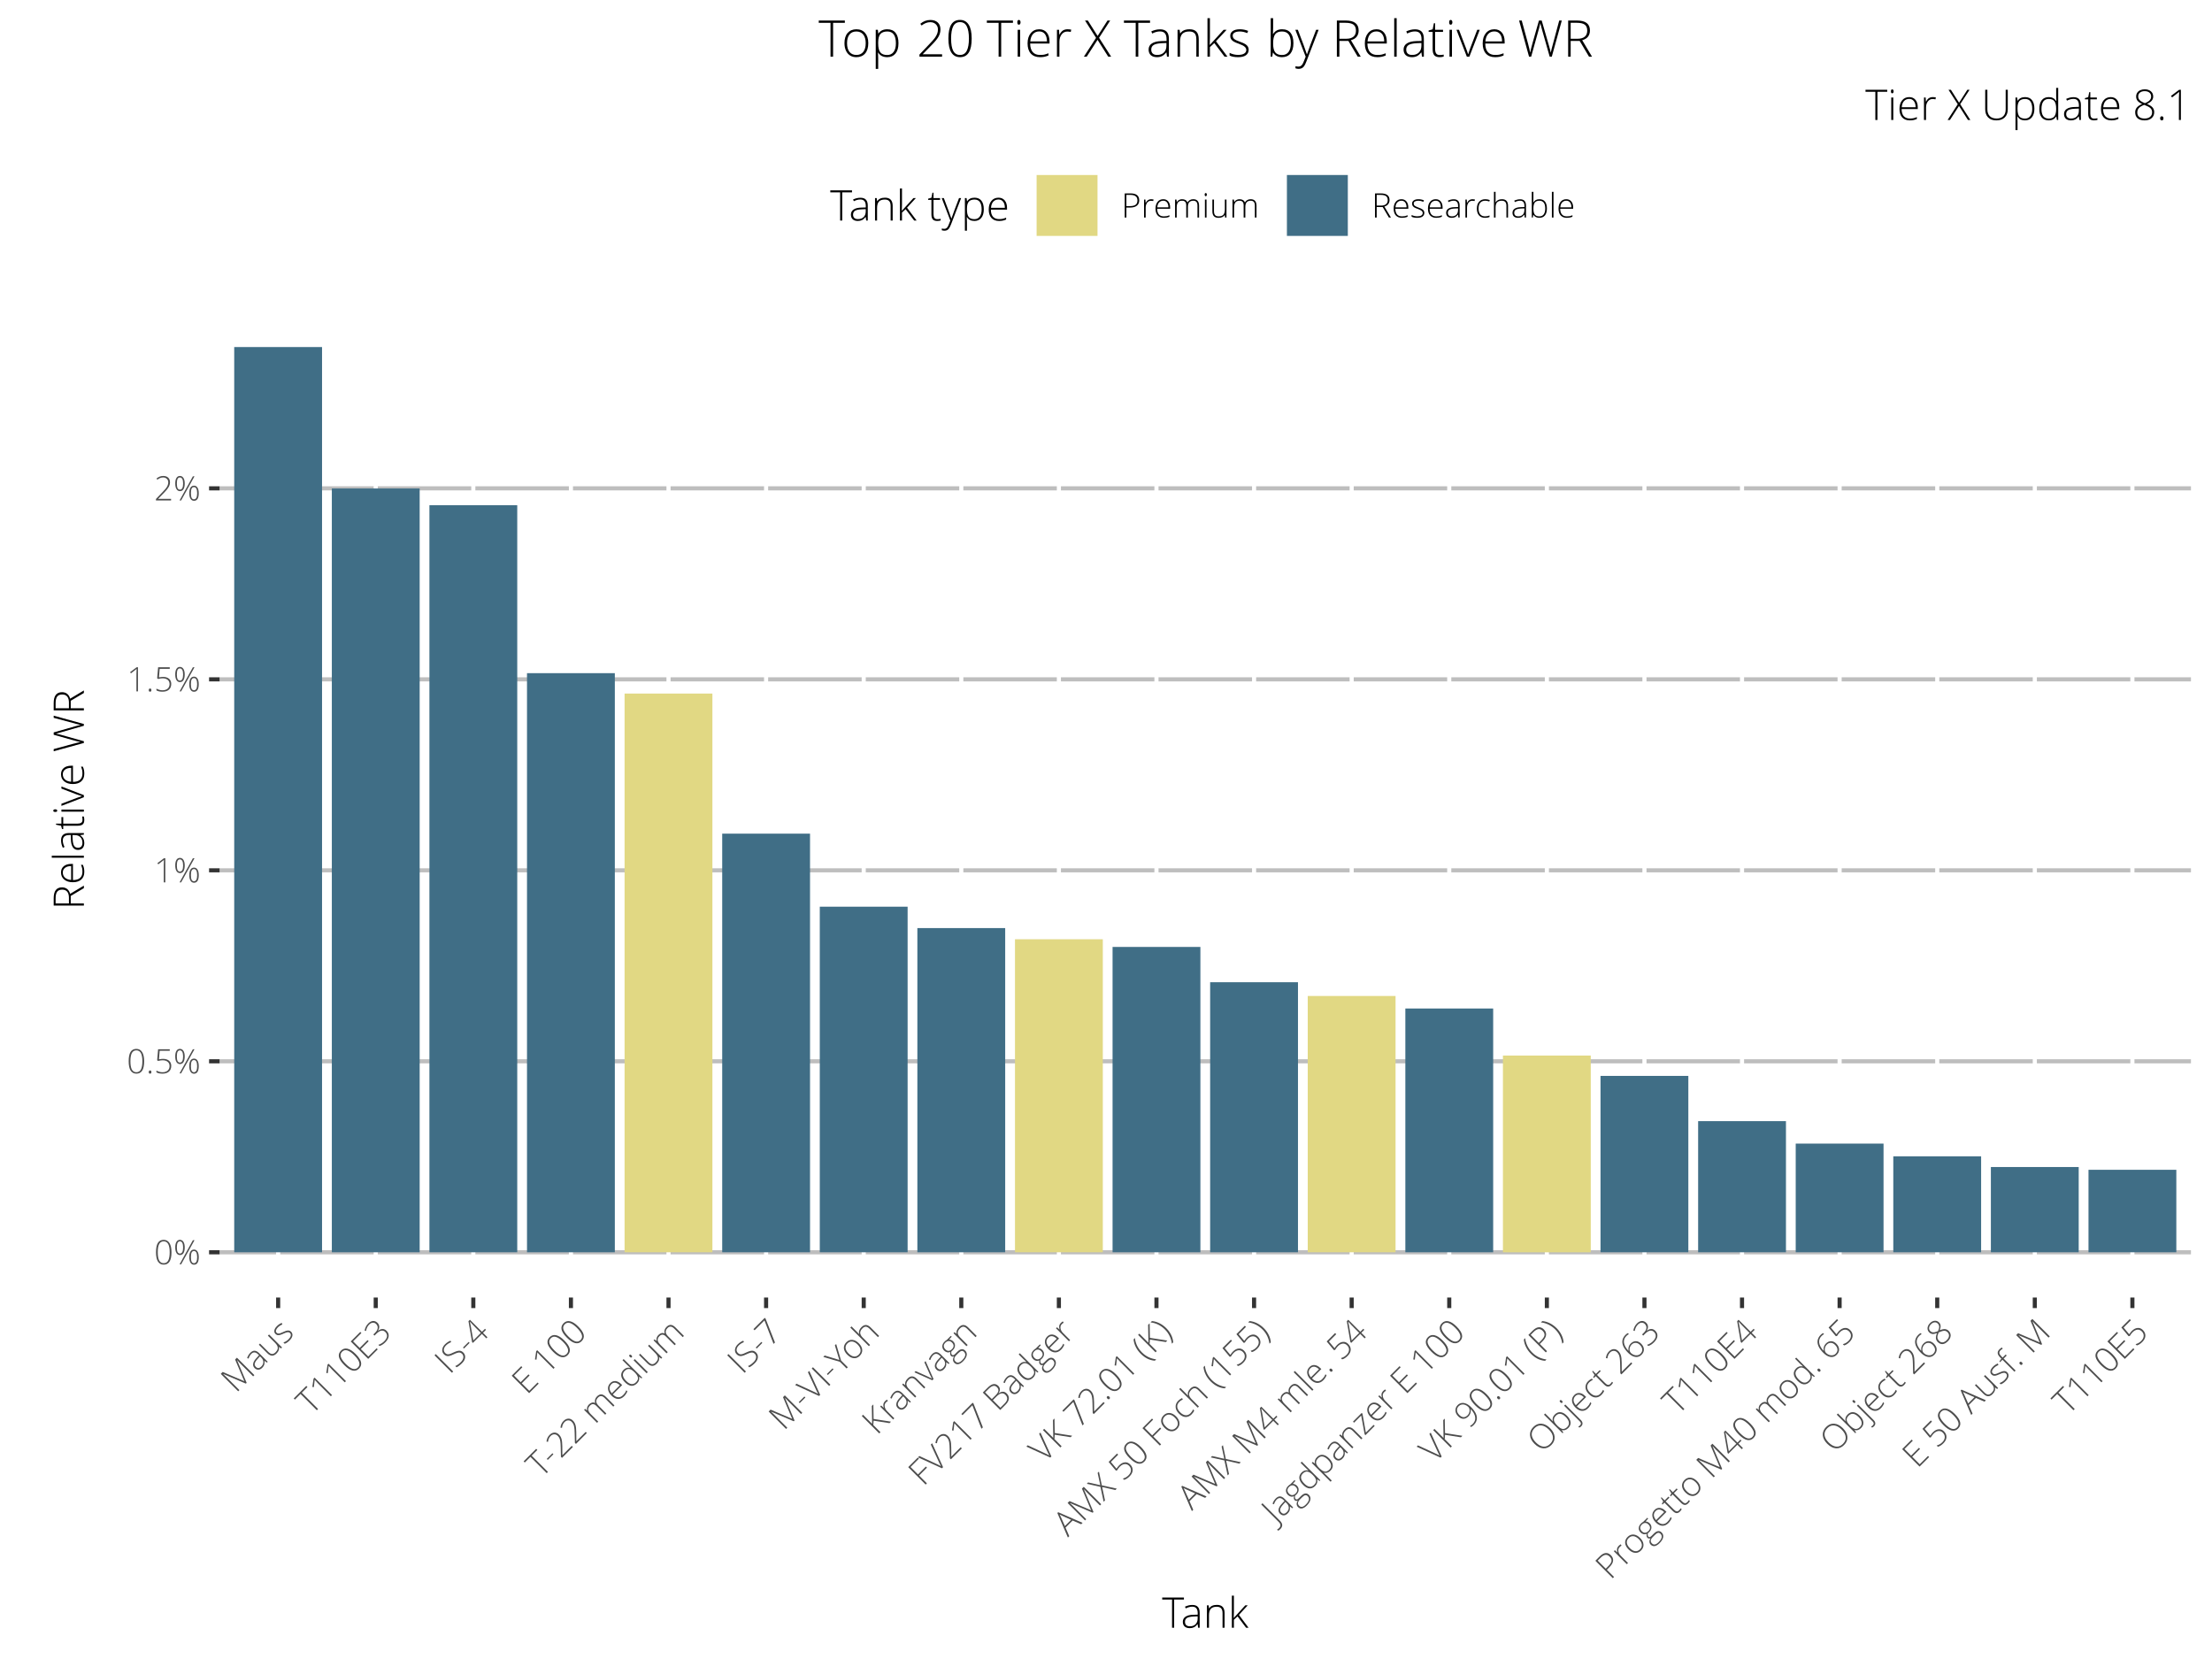
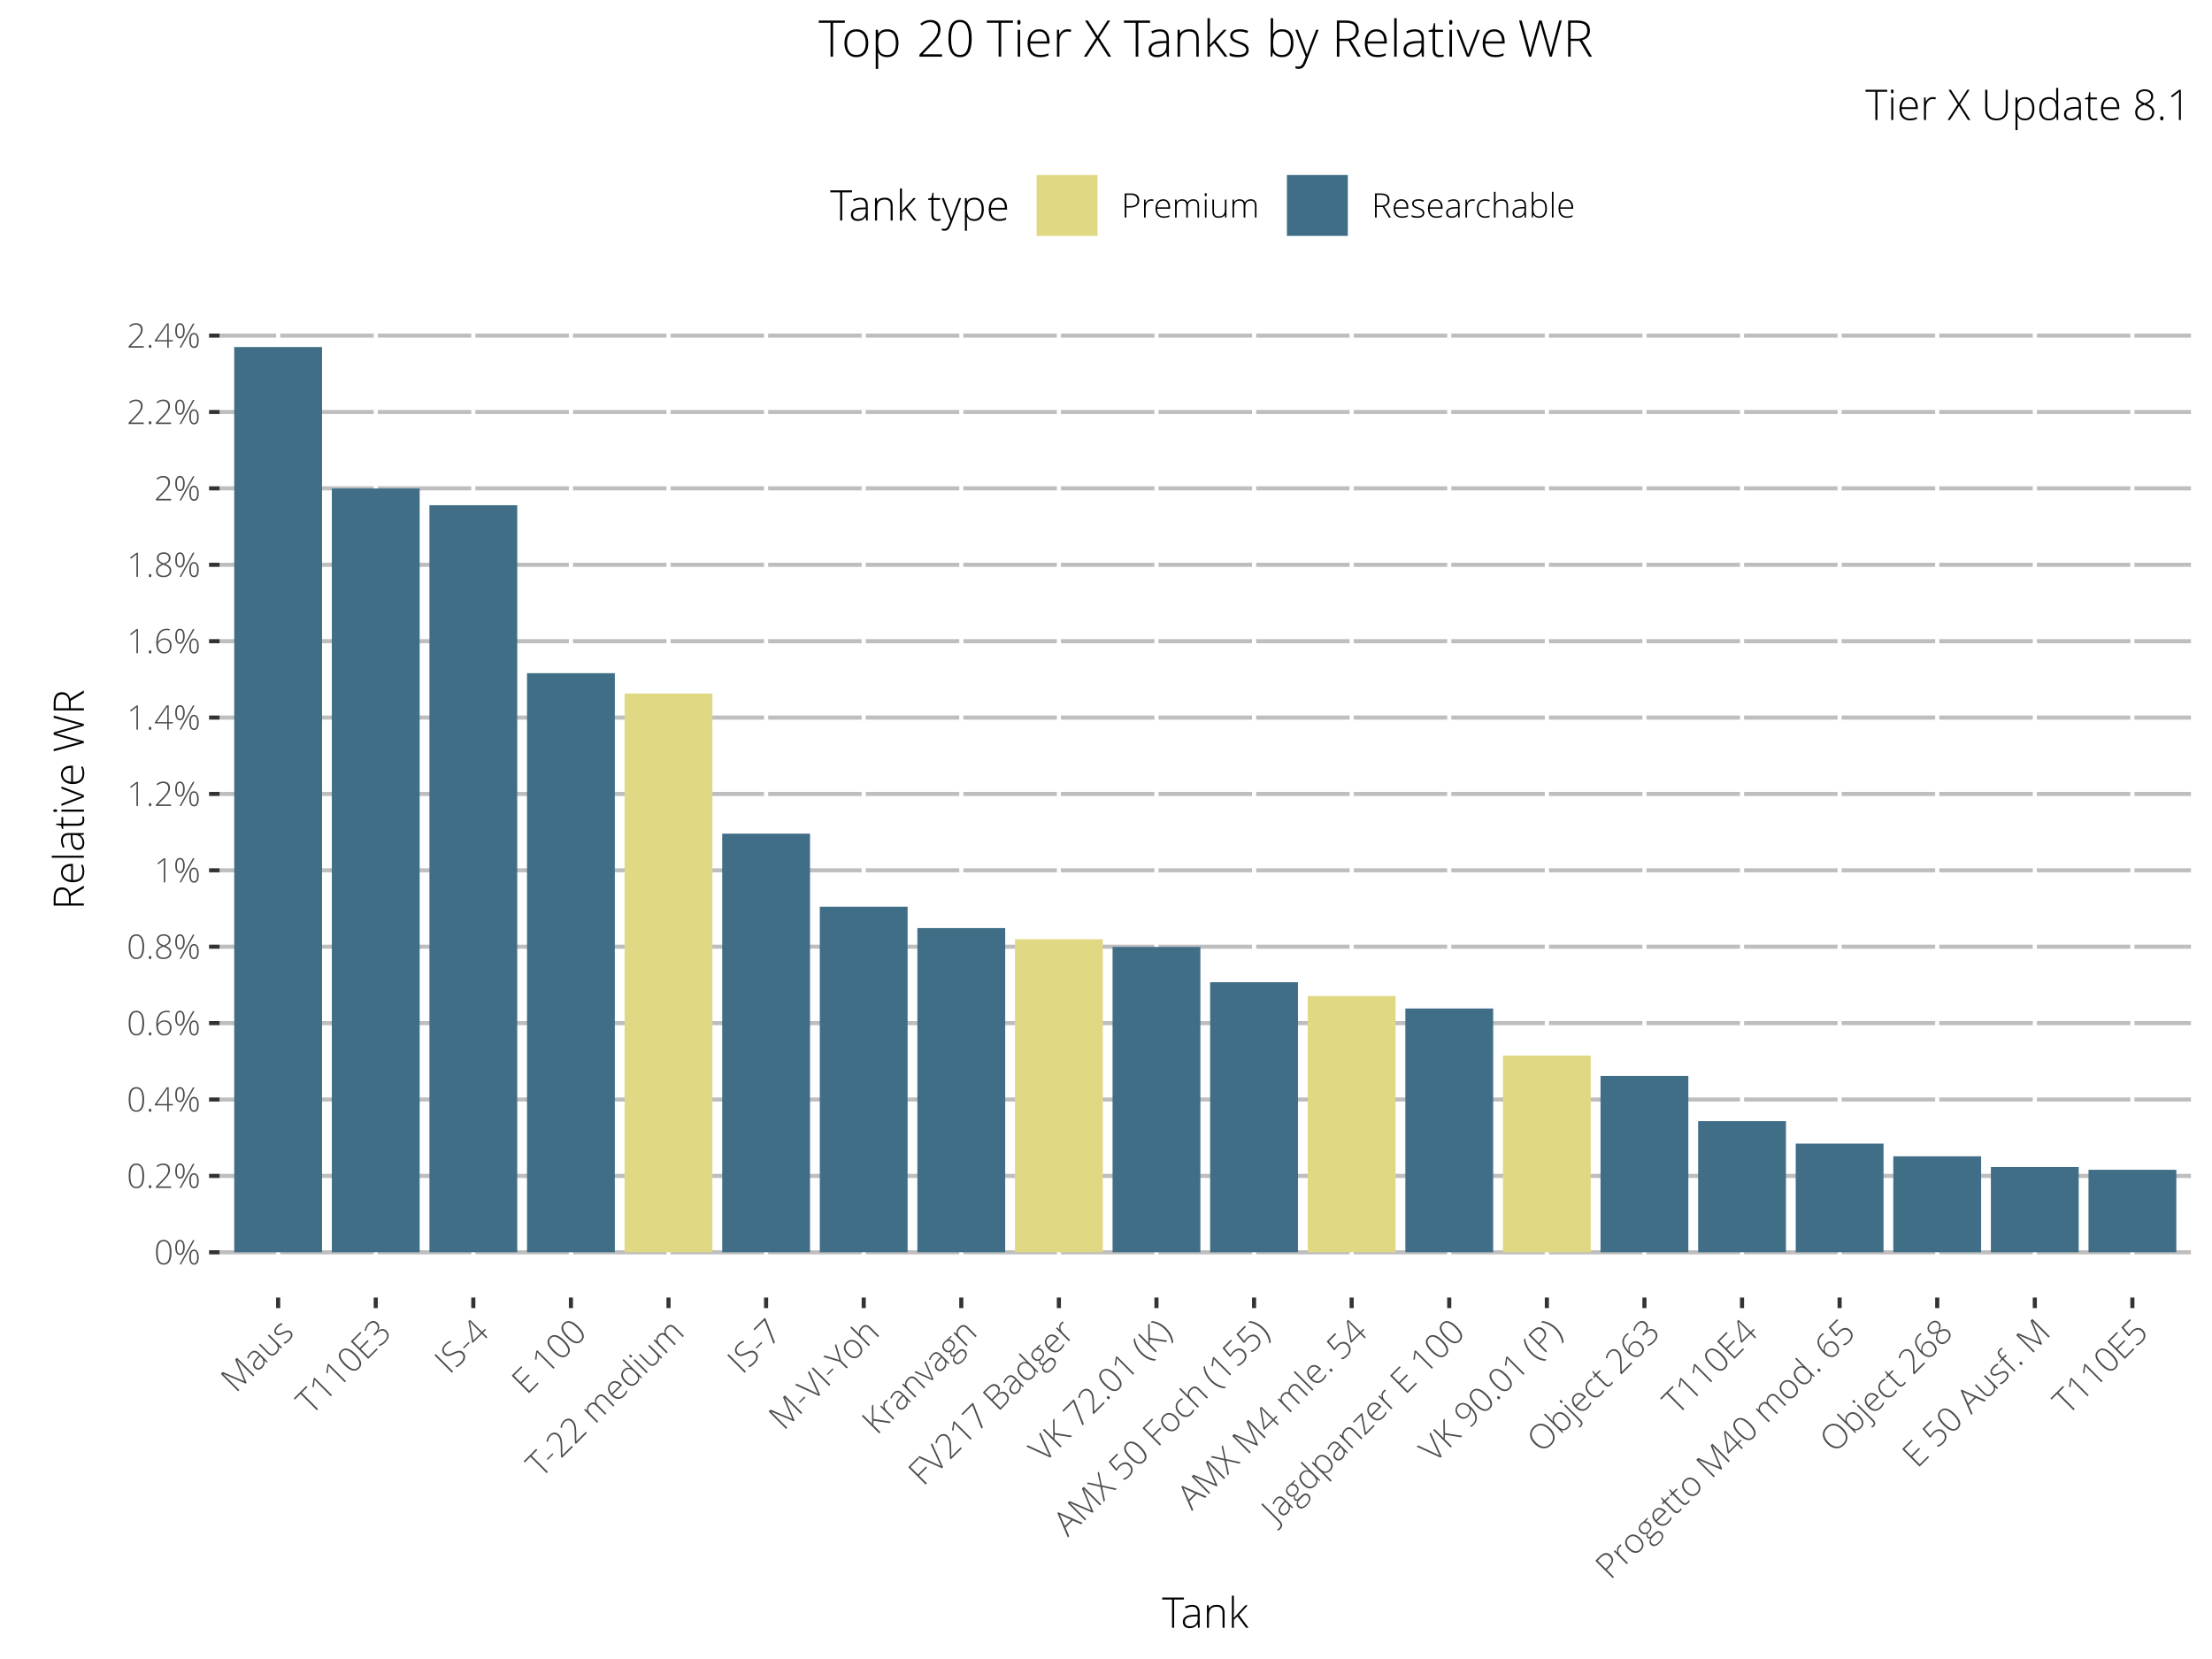
<svg xmlns="http://www.w3.org/2000/svg" class="svglite" width="576.00pt" height="432.00pt" viewBox="0 0 576.00 432.00">
  <defs>
    <style type="text/css">
    .svglite line, .svglite polyline, .svglite polygon, .svglite path, .svglite rect, .svglite circle {
      fill: none;
      stroke: #000000;
      stroke-linecap: round;
      stroke-linejoin: round;
      stroke-miterlimit: 10.00;
    }
    .svglite text {
      white-space: pre;
    }
  </style>
  </defs>
  <rect width="100%" height="100%" style="stroke: none; fill: #FFFFFF;" />
  <defs>
    <clipPath id="cpMC4wMHw1NzYuMDB8MC4wMHw0MzIuMDA=">
      <rect x="0.00" y="0.00" width="576.00" height="432.00" />
    </clipPath>
  </defs>
  <g clip-path="url(#cpMC4wMHw1NzYuMDB8MC4wMHw0MzIuMDA=)">
    <rect x="0.00" y="-0" width="576.00" height="432.00" style="stroke-width: 1.07; stroke: #FFFFFF; fill: #FFFFFF;" />
  </g>
  <defs>
    <clipPath id="cpNTcuMTh8NTcwLjUyfDc4LjU4fDMzNy44OA==">
      <rect x="57.18" y="78.58" width="513.34" height="259.30" />
    </clipPath>
  </defs>
  <g clip-path="url(#cpNTcuMTh8NTcwLjUyfDc4LjU4fDMzNy44OA==)">
    <rect x="57.18" y="78.58" width="513.34" height="259.30" style="stroke-width: 1.07; stroke: none;" />
-     <polyline points="57.18,301.23 570.52,301.23 " style="stroke-width: 0.53; stroke: #FFFFFF; stroke-linecap: butt;" />
-     <polyline points="57.18,251.50 570.52,251.50 " style="stroke-width: 0.53; stroke: #FFFFFF; stroke-linecap: butt;" />
-     <polyline points="57.18,201.77 570.52,201.77 " style="stroke-width: 0.53; stroke: #FFFFFF; stroke-linecap: butt;" />
-     <polyline points="57.18,152.04 570.52,152.04 " style="stroke-width: 0.53; stroke: #FFFFFF; stroke-linecap: butt;" />
-     <polyline points="57.18,102.31 570.52,102.31 " style="stroke-width: 0.53; stroke: #FFFFFF; stroke-linecap: butt;" />
+     <polyline points="57.18,336.04 570.52,336.04 " style="stroke-width: 0.53; stroke: #FFFFFF; stroke-linecap: butt;" />
+     <polyline points="57.18,316.15 570.52,316.15 " style="stroke-width: 0.53; stroke: #FFFFFF; stroke-linecap: butt;" />
+     <polyline points="57.18,296.25 570.52,296.25 " style="stroke-width: 0.53; stroke: #FFFFFF; stroke-linecap: butt;" />
+     <polyline points="57.18,276.36 570.52,276.36 " style="stroke-width: 0.53; stroke: #FFFFFF; stroke-linecap: butt;" />
+     <polyline points="57.18,256.47 570.52,256.47 " style="stroke-width: 0.53; stroke: #FFFFFF; stroke-linecap: butt;" />
+     <polyline points="57.18,236.58 570.52,236.58 " style="stroke-width: 0.53; stroke: #FFFFFF; stroke-linecap: butt;" />
+     <polyline points="57.18,216.69 570.52,216.69 " style="stroke-width: 0.53; stroke: #FFFFFF; stroke-linecap: butt;" />
+     <polyline points="57.18,196.80 570.52,196.80 " style="stroke-width: 0.53; stroke: #FFFFFF; stroke-linecap: butt;" />
+     <polyline points="57.18,176.90 570.52,176.90 " style="stroke-width: 0.53; stroke: #FFFFFF; stroke-linecap: butt;" />
+     <polyline points="57.18,157.01 570.52,157.01 " style="stroke-width: 0.53; stroke: #FFFFFF; stroke-linecap: butt;" />
+     <polyline points="57.18,137.12 570.52,137.12 " style="stroke-width: 0.53; stroke: #FFFFFF; stroke-linecap: butt;" />
+     <polyline points="57.18,117.23 570.52,117.23 " style="stroke-width: 0.53; stroke: #FFFFFF; stroke-linecap: butt;" />
+     <polyline points="57.18,97.34 570.52,97.34 " style="stroke-width: 0.53; stroke: #FFFFFF; stroke-linecap: butt;" />
    <polyline points="57.18,326.09 570.52,326.09 " style="stroke-width: 1.07; stroke: #BEBEBE; stroke-linecap: butt;" />
-     <polyline points="57.18,276.36 570.52,276.36 " style="stroke-width: 1.07; stroke: #BEBEBE; stroke-linecap: butt;" />
+     <polyline points="57.18,306.20 570.52,306.20 " style="stroke-width: 1.07; stroke: #BEBEBE; stroke-linecap: butt;" />
+     <polyline points="57.18,286.31 570.52,286.31 " style="stroke-width: 1.07; stroke: #BEBEBE; stroke-linecap: butt;" />
+     <polyline points="57.18,266.42 570.52,266.42 " style="stroke-width: 1.07; stroke: #BEBEBE; stroke-linecap: butt;" />
+     <polyline points="57.18,246.52 570.52,246.52 " style="stroke-width: 1.07; stroke: #BEBEBE; stroke-linecap: butt;" />
    <polyline points="57.18,226.63 570.52,226.63 " style="stroke-width: 1.07; stroke: #BEBEBE; stroke-linecap: butt;" />
-     <polyline points="57.18,176.90 570.52,176.90 " style="stroke-width: 1.07; stroke: #BEBEBE; stroke-linecap: butt;" />
+     <polyline points="57.18,206.74 570.52,206.74 " style="stroke-width: 1.07; stroke: #BEBEBE; stroke-linecap: butt;" />
+     <polyline points="57.18,186.85 570.52,186.85 " style="stroke-width: 1.07; stroke: #BEBEBE; stroke-linecap: butt;" />
+     <polyline points="57.18,166.96 570.52,166.96 " style="stroke-width: 1.07; stroke: #BEBEBE; stroke-linecap: butt;" />
+     <polyline points="57.18,147.07 570.52,147.07 " style="stroke-width: 1.07; stroke: #BEBEBE; stroke-linecap: butt;" />
    <polyline points="57.18,127.17 570.52,127.17 " style="stroke-width: 1.07; stroke: #BEBEBE; stroke-linecap: butt;" />
+     <polyline points="57.18,107.28 570.52,107.28 " style="stroke-width: 1.07; stroke: #BEBEBE; stroke-linecap: butt;" />
+     <polyline points="57.18,87.39 570.52,87.39 " style="stroke-width: 1.07; stroke: #BEBEBE; stroke-linecap: butt;" />
    <polyline points="72.43,337.88 72.43,78.58 " style="stroke-width: 1.07; stroke: #FFFFFF; stroke-linecap: butt;" />
    <polyline points="97.84,337.88 97.84,78.58 " style="stroke-width: 1.07; stroke: #FFFFFF; stroke-linecap: butt;" />
    <polyline points="123.25,337.88 123.25,78.58 " style="stroke-width: 1.07; stroke: #FFFFFF; stroke-linecap: butt;" />
    <polyline points="148.67,337.88 148.67,78.58 " style="stroke-width: 1.07; stroke: #FFFFFF; stroke-linecap: butt;" />
    <polyline points="174.08,337.88 174.08,78.58 " style="stroke-width: 1.07; stroke: #FFFFFF; stroke-linecap: butt;" />
    <polyline points="199.49,337.88 199.49,78.58 " style="stroke-width: 1.07; stroke: #FFFFFF; stroke-linecap: butt;" />
    <polyline points="224.91,337.88 224.91,78.58 " style="stroke-width: 1.07; stroke: #FFFFFF; stroke-linecap: butt;" />
    <polyline points="250.32,337.88 250.32,78.58 " style="stroke-width: 1.07; stroke: #FFFFFF; stroke-linecap: butt;" />
    <polyline points="275.73,337.88 275.73,78.58 " style="stroke-width: 1.07; stroke: #FFFFFF; stroke-linecap: butt;" />
    <polyline points="301.14,337.88 301.14,78.58 " style="stroke-width: 1.07; stroke: #FFFFFF; stroke-linecap: butt;" />
    <polyline points="326.56,337.88 326.56,78.58 " style="stroke-width: 1.07; stroke: #FFFFFF; stroke-linecap: butt;" />
    <polyline points="351.97,337.88 351.97,78.58 " style="stroke-width: 1.07; stroke: #FFFFFF; stroke-linecap: butt;" />
    <polyline points="377.38,337.88 377.38,78.58 " style="stroke-width: 1.07; stroke: #FFFFFF; stroke-linecap: butt;" />
    <polyline points="402.80,337.88 402.80,78.58 " style="stroke-width: 1.07; stroke: #FFFFFF; stroke-linecap: butt;" />
    <polyline points="428.21,337.88 428.21,78.58 " style="stroke-width: 1.07; stroke: #FFFFFF; stroke-linecap: butt;" />
    <polyline points="453.62,337.88 453.62,78.58 " style="stroke-width: 1.07; stroke: #FFFFFF; stroke-linecap: butt;" />
    <polyline points="479.03,337.88 479.03,78.58 " style="stroke-width: 1.07; stroke: #FFFFFF; stroke-linecap: butt;" />
    <polyline points="504.45,337.88 504.45,78.58 " style="stroke-width: 1.07; stroke: #FFFFFF; stroke-linecap: butt;" />
    <polyline points="529.86,337.88 529.86,78.58 " style="stroke-width: 1.07; stroke: #FFFFFF; stroke-linecap: butt;" />
    <polyline points="555.27,337.88 555.27,78.58 " style="stroke-width: 1.07; stroke: #FFFFFF; stroke-linecap: butt;" />
    <rect x="60.99" y="90.37" width="22.87" height="235.72" style="stroke-width: 1.07; stroke: none; stroke-linecap: butt; stroke-linejoin: miter; fill: #406E86;" />
    <rect x="86.41" y="127.20" width="22.87" height="198.89" style="stroke-width: 1.07; stroke: none; stroke-linecap: butt; stroke-linejoin: miter; fill: #406E86;" />
    <rect x="111.82" y="131.56" width="22.87" height="194.53" style="stroke-width: 1.07; stroke: none; stroke-linecap: butt; stroke-linejoin: miter; fill: #406E86;" />
    <rect x="137.23" y="175.29" width="22.87" height="150.80" style="stroke-width: 1.07; stroke: none; stroke-linecap: butt; stroke-linejoin: miter; fill: #406E86;" />
    <rect x="162.64" y="180.60" width="22.87" height="145.49" style="stroke-width: 1.07; stroke: none; stroke-linecap: butt; stroke-linejoin: miter; fill: #E1D883;" />
    <rect x="188.06" y="217.08" width="22.87" height="109.01" style="stroke-width: 1.07; stroke: none; stroke-linecap: butt; stroke-linejoin: miter; fill: #406E86;" />
    <rect x="213.47" y="236.10" width="22.87" height="89.99" style="stroke-width: 1.07; stroke: none; stroke-linecap: butt; stroke-linejoin: miter; fill: #406E86;" />
    <rect x="238.88" y="241.67" width="22.87" height="84.42" style="stroke-width: 1.07; stroke: none; stroke-linecap: butt; stroke-linejoin: miter; fill: #406E86;" />
    <rect x="264.30" y="244.58" width="22.87" height="81.51" style="stroke-width: 1.07; stroke: none; stroke-linecap: butt; stroke-linejoin: miter; fill: #E1D883;" />
    <rect x="289.71" y="246.58" width="22.87" height="79.51" style="stroke-width: 1.07; stroke: none; stroke-linecap: butt; stroke-linejoin: miter; fill: #406E86;" />
    <rect x="315.12" y="255.77" width="22.87" height="70.32" style="stroke-width: 1.07; stroke: none; stroke-linecap: butt; stroke-linejoin: miter; fill: #406E86;" />
    <rect x="340.53" y="259.35" width="22.87" height="66.74" style="stroke-width: 1.07; stroke: none; stroke-linecap: butt; stroke-linejoin: miter; fill: #E1D883;" />
    <rect x="365.95" y="262.61" width="22.87" height="63.48" style="stroke-width: 1.07; stroke: none; stroke-linecap: butt; stroke-linejoin: miter; fill: #406E86;" />
    <rect x="391.36" y="274.87" width="22.87" height="51.23" style="stroke-width: 1.07; stroke: none; stroke-linecap: butt; stroke-linejoin: miter; fill: #E1D883;" />
    <rect x="416.77" y="280.16" width="22.87" height="45.93" style="stroke-width: 1.07; stroke: none; stroke-linecap: butt; stroke-linejoin: miter; fill: #406E86;" />
    <rect x="442.19" y="291.94" width="22.87" height="34.15" style="stroke-width: 1.07; stroke: none; stroke-linecap: butt; stroke-linejoin: miter; fill: #406E86;" />
    <rect x="467.60" y="297.79" width="22.87" height="28.30" style="stroke-width: 1.07; stroke: none; stroke-linecap: butt; stroke-linejoin: miter; fill: #406E86;" />
    <rect x="493.01" y="301.10" width="22.87" height="24.99" style="stroke-width: 1.07; stroke: none; stroke-linecap: butt; stroke-linejoin: miter; fill: #406E86;" />
    <rect x="518.42" y="303.89" width="22.87" height="22.20" style="stroke-width: 1.07; stroke: none; stroke-linecap: butt; stroke-linejoin: miter; fill: #406E86;" />
    <rect x="543.84" y="304.61" width="22.87" height="21.48" style="stroke-width: 1.07; stroke: none; stroke-linecap: butt; stroke-linejoin: miter; fill: #406E86;" />
  </g>
  <g clip-path="url(#cpMC4wMHw1NzYuMDB8MC4wMHw0MzIuMDA=)">
    <text x="52.25" y="329.23" text-anchor="end" style="font-size: 8.80px; font-weight: 300;fill: #4D4D4D; font-family: &quot;Open Sans&quot;;" textLength="12.12px" lengthAdjust="spacingAndGlyphs">0%</text>
-     <text x="52.25" y="279.50" text-anchor="end" style="font-size: 8.80px; font-weight: 300;fill: #4D4D4D; font-family: &quot;Open Sans&quot;;" textLength="19.25px" lengthAdjust="spacingAndGlyphs">0.5%</text>
+     <text x="52.25" y="309.34" text-anchor="end" style="font-size: 8.80px; font-weight: 300;fill: #4D4D4D; font-family: &quot;Open Sans&quot;;" textLength="19.25px" lengthAdjust="spacingAndGlyphs">0.2%</text>
+     <text x="52.25" y="289.45" text-anchor="end" style="font-size: 8.80px; font-weight: 300;fill: #4D4D4D; font-family: &quot;Open Sans&quot;;" textLength="19.25px" lengthAdjust="spacingAndGlyphs">0.4%</text>
+     <text x="52.25" y="269.56" text-anchor="end" style="font-size: 8.80px; font-weight: 300;fill: #4D4D4D; font-family: &quot;Open Sans&quot;;" textLength="19.25px" lengthAdjust="spacingAndGlyphs">0.6%</text>
+     <text x="52.25" y="249.66" text-anchor="end" style="font-size: 8.80px; font-weight: 300;fill: #4D4D4D; font-family: &quot;Open Sans&quot;;" textLength="19.25px" lengthAdjust="spacingAndGlyphs">0.8%</text>
    <text x="52.25" y="229.77" text-anchor="end" style="font-size: 8.80px; font-weight: 300;fill: #4D4D4D; font-family: &quot;Open Sans&quot;;" textLength="12.12px" lengthAdjust="spacingAndGlyphs">1%</text>
-     <text x="52.25" y="180.04" text-anchor="end" style="font-size: 8.80px; font-weight: 300;fill: #4D4D4D; font-family: &quot;Open Sans&quot;;" textLength="19.25px" lengthAdjust="spacingAndGlyphs">1.5%</text>
+     <text x="52.25" y="209.88" text-anchor="end" style="font-size: 8.80px; font-weight: 300;fill: #4D4D4D; font-family: &quot;Open Sans&quot;;" textLength="19.25px" lengthAdjust="spacingAndGlyphs">1.2%</text>
+     <text x="52.25" y="189.99" text-anchor="end" style="font-size: 8.80px; font-weight: 300;fill: #4D4D4D; font-family: &quot;Open Sans&quot;;" textLength="19.25px" lengthAdjust="spacingAndGlyphs">1.4%</text>
+     <text x="52.25" y="170.10" text-anchor="end" style="font-size: 8.80px; font-weight: 300;fill: #4D4D4D; font-family: &quot;Open Sans&quot;;" textLength="19.25px" lengthAdjust="spacingAndGlyphs">1.6%</text>
+     <text x="52.25" y="150.21" text-anchor="end" style="font-size: 8.80px; font-weight: 300;fill: #4D4D4D; font-family: &quot;Open Sans&quot;;" textLength="19.25px" lengthAdjust="spacingAndGlyphs">1.8%</text>
    <text x="52.25" y="130.31" text-anchor="end" style="font-size: 8.80px; font-weight: 300;fill: #4D4D4D; font-family: &quot;Open Sans&quot;;" textLength="12.12px" lengthAdjust="spacingAndGlyphs">2%</text>
+     <text x="52.25" y="110.42" text-anchor="end" style="font-size: 8.80px; font-weight: 300;fill: #4D4D4D; font-family: &quot;Open Sans&quot;;" textLength="19.25px" lengthAdjust="spacingAndGlyphs">2.2%</text>
+     <text x="52.25" y="90.53" text-anchor="end" style="font-size: 8.80px; font-weight: 300;fill: #4D4D4D; font-family: &quot;Open Sans&quot;;" textLength="19.25px" lengthAdjust="spacingAndGlyphs">2.4%</text>
    <polyline points="54.44,326.09 57.18,326.09 " style="stroke-width: 1.07; stroke: #333333; stroke-linecap: butt;" />
-     <polyline points="54.44,276.36 57.18,276.36 " style="stroke-width: 1.07; stroke: #333333; stroke-linecap: butt;" />
+     <polyline points="54.44,306.20 57.18,306.20 " style="stroke-width: 1.07; stroke: #333333; stroke-linecap: butt;" />
+     <polyline points="54.44,286.31 57.18,286.31 " style="stroke-width: 1.07; stroke: #333333; stroke-linecap: butt;" />
+     <polyline points="54.44,266.42 57.18,266.42 " style="stroke-width: 1.07; stroke: #333333; stroke-linecap: butt;" />
+     <polyline points="54.44,246.52 57.18,246.52 " style="stroke-width: 1.07; stroke: #333333; stroke-linecap: butt;" />
    <polyline points="54.44,226.63 57.18,226.63 " style="stroke-width: 1.07; stroke: #333333; stroke-linecap: butt;" />
-     <polyline points="54.44,176.90 57.18,176.90 " style="stroke-width: 1.07; stroke: #333333; stroke-linecap: butt;" />
+     <polyline points="54.44,206.74 57.18,206.74 " style="stroke-width: 1.07; stroke: #333333; stroke-linecap: butt;" />
+     <polyline points="54.44,186.85 57.18,186.85 " style="stroke-width: 1.07; stroke: #333333; stroke-linecap: butt;" />
+     <polyline points="54.44,166.96 57.18,166.96 " style="stroke-width: 1.07; stroke: #333333; stroke-linecap: butt;" />
+     <polyline points="54.44,147.07 57.18,147.07 " style="stroke-width: 1.07; stroke: #333333; stroke-linecap: butt;" />
    <polyline points="54.44,127.17 57.18,127.17 " style="stroke-width: 1.07; stroke: #333333; stroke-linecap: butt;" />
+     <polyline points="54.44,107.28 57.18,107.28 " style="stroke-width: 1.07; stroke: #333333; stroke-linecap: butt;" />
+     <polyline points="54.44,87.39 57.18,87.39 " style="stroke-width: 1.07; stroke: #333333; stroke-linecap: butt;" />
    <polyline points="72.43,340.62 72.43,337.88 " style="stroke-width: 1.07; stroke: #333333; stroke-linecap: butt;" />
    <polyline points="97.84,340.62 97.84,337.88 " style="stroke-width: 1.07; stroke: #333333; stroke-linecap: butt;" />
    <polyline points="123.25,340.62 123.25,337.88 " style="stroke-width: 1.07; stroke: #333333; stroke-linecap: butt;" />
    <polyline points="148.67,340.62 148.67,337.88 " style="stroke-width: 1.07; stroke: #333333; stroke-linecap: butt;" />
    <polyline points="174.08,340.62 174.08,337.88 " style="stroke-width: 1.07; stroke: #333333; stroke-linecap: butt;" />
    <polyline points="199.49,340.62 199.49,337.88 " style="stroke-width: 1.07; stroke: #333333; stroke-linecap: butt;" />
    <polyline points="224.91,340.62 224.91,337.88 " style="stroke-width: 1.07; stroke: #333333; stroke-linecap: butt;" />
    <polyline points="250.32,340.62 250.32,337.88 " style="stroke-width: 1.07; stroke: #333333; stroke-linecap: butt;" />
    <polyline points="275.73,340.62 275.73,337.88 " style="stroke-width: 1.07; stroke: #333333; stroke-linecap: butt;" />
    <polyline points="301.14,340.62 301.14,337.88 " style="stroke-width: 1.07; stroke: #333333; stroke-linecap: butt;" />
    <polyline points="326.56,340.62 326.56,337.88 " style="stroke-width: 1.07; stroke: #333333; stroke-linecap: butt;" />
    <polyline points="351.97,340.62 351.97,337.88 " style="stroke-width: 1.07; stroke: #333333; stroke-linecap: butt;" />
    <polyline points="377.38,340.62 377.38,337.88 " style="stroke-width: 1.07; stroke: #333333; stroke-linecap: butt;" />
    <polyline points="402.80,340.62 402.80,337.88 " style="stroke-width: 1.07; stroke: #333333; stroke-linecap: butt;" />
    <polyline points="428.21,340.62 428.21,337.88 " style="stroke-width: 1.07; stroke: #333333; stroke-linecap: butt;" />
    <polyline points="453.62,340.62 453.62,337.88 " style="stroke-width: 1.07; stroke: #333333; stroke-linecap: butt;" />
    <polyline points="479.03,340.62 479.03,337.88 " style="stroke-width: 1.07; stroke: #333333; stroke-linecap: butt;" />
    <polyline points="504.45,340.62 504.45,337.88 " style="stroke-width: 1.07; stroke: #333333; stroke-linecap: butt;" />
    <polyline points="529.86,340.62 529.86,337.88 " style="stroke-width: 1.07; stroke: #333333; stroke-linecap: butt;" />
    <polyline points="555.27,340.62 555.27,337.88 " style="stroke-width: 1.07; stroke: #333333; stroke-linecap: butt;" />
    <text transform="translate(76.97,347.35) rotate(-45)" text-anchor="end" style="font-size: 9.00px; font-weight: 300;fill: #4D4D4D; font-family: &quot;Open Sans&quot;;" textLength="22.04px" lengthAdjust="spacingAndGlyphs">Maus</text>
    <text transform="translate(102.38,347.35) rotate(-45)" text-anchor="end" style="font-size: 9.00px; font-weight: 300;fill: #4D4D4D; font-family: &quot;Open Sans&quot;;" textLength="30.25px" lengthAdjust="spacingAndGlyphs">T110E3</text>
    <text transform="translate(127.80,347.35) rotate(-45)" text-anchor="end" style="font-size: 9.00px; font-weight: 300;fill: #4D4D4D; font-family: &quot;Open Sans&quot;;" textLength="15.21px" lengthAdjust="spacingAndGlyphs">IS-4</text>
    <text transform="translate(153.21,347.35) rotate(-45)" text-anchor="end" style="font-size: 9.00px; font-weight: 300;fill: #4D4D4D; font-family: &quot;Open Sans&quot;;" textLength="22.73px" lengthAdjust="spacingAndGlyphs">E 100</text>
    <text transform="translate(178.62,347.35) rotate(-45)" text-anchor="end" style="font-size: 9.00px; font-weight: 300;fill: #4D4D4D; font-family: &quot;Open Sans&quot;;" textLength="53.79px" lengthAdjust="spacingAndGlyphs">T-22 medium</text>
    <text transform="translate(204.03,347.35) rotate(-45)" text-anchor="end" style="font-size: 9.00px; font-weight: 300;fill: #4D4D4D; font-family: &quot;Open Sans&quot;;" textLength="15.21px" lengthAdjust="spacingAndGlyphs">IS-7</text>
    <text transform="translate(229.45,347.35) rotate(-45)" text-anchor="end" style="font-size: 9.00px; font-weight: 300;fill: #4D4D4D; font-family: &quot;Open Sans&quot;;" textLength="36.36px" lengthAdjust="spacingAndGlyphs">M-VI-Yoh</text>
    <text transform="translate(254.86,347.35) rotate(-45)" text-anchor="end" style="font-size: 9.00px; font-weight: 300;fill: #4D4D4D; font-family: &quot;Open Sans&quot;;" textLength="37.69px" lengthAdjust="spacingAndGlyphs">Kranvagn</text>
    <text transform="translate(280.27,347.35) rotate(-45)" text-anchor="end" style="font-size: 9.00px; font-weight: 300;fill: #4D4D4D; font-family: &quot;Open Sans&quot;;" textLength="56.36px" lengthAdjust="spacingAndGlyphs">FV217 Badger</text>
    <text transform="translate(305.69,347.35) rotate(-45)" text-anchor="end" style="font-size: 9.00px; font-weight: 300;fill: #4D4D4D; font-family: &quot;Open Sans&quot;;" textLength="47.93px" lengthAdjust="spacingAndGlyphs">VK 72.01 (K)</text>
    <text transform="translate(331.10,347.35) rotate(-45)" text-anchor="end" style="font-size: 9.00px; font-weight: 300;fill: #4D4D4D; font-family: &quot;Open Sans&quot;;" textLength="75.02px" lengthAdjust="spacingAndGlyphs">AMX 50 Foch (155)</text>
    <text transform="translate(356.51,347.35) rotate(-45)" text-anchor="end" style="font-size: 9.00px; font-weight: 300;fill: #4D4D4D; font-family: &quot;Open Sans&quot;;" textLength="65.30px" lengthAdjust="spacingAndGlyphs">AMX M4 mle. 54</text>
    <text transform="translate(381.92,347.35) rotate(-45)" text-anchor="end" style="font-size: 9.00px; font-weight: 300;fill: #4D4D4D; font-family: &quot;Open Sans&quot;;" textLength="70.12px" lengthAdjust="spacingAndGlyphs">Jagdpanzer E 100</text>
    <text transform="translate(407.34,347.35) rotate(-45)" text-anchor="end" style="font-size: 9.00px; font-weight: 300;fill: #4D4D4D; font-family: &quot;Open Sans&quot;;" textLength="47.97px" lengthAdjust="spacingAndGlyphs">VK 90.01 (P)</text>
    <text transform="translate(432.75,347.35) rotate(-45)" text-anchor="end" style="font-size: 9.00px; font-weight: 300;fill: #4D4D4D; font-family: &quot;Open Sans&quot;;" textLength="44.27px" lengthAdjust="spacingAndGlyphs">Object 263</text>
    <text transform="translate(458.16,347.35) rotate(-45)" text-anchor="end" style="font-size: 9.00px; font-weight: 300;fill: #4D4D4D; font-family: &quot;Open Sans&quot;;" textLength="30.25px" lengthAdjust="spacingAndGlyphs">T110E4</text>
    <text transform="translate(483.58,347.35) rotate(-45)" text-anchor="end" style="font-size: 9.00px; font-weight: 300;fill: #4D4D4D; font-family: &quot;Open Sans&quot;;" textLength="91.04px" lengthAdjust="spacingAndGlyphs">Progetto M40 mod. 65</text>
    <text transform="translate(508.99,347.35) rotate(-45)" text-anchor="end" style="font-size: 9.00px; font-weight: 300;fill: #4D4D4D; font-family: &quot;Open Sans&quot;;" textLength="44.27px" lengthAdjust="spacingAndGlyphs">Object 268</text>
    <text transform="translate(534.40,347.35) rotate(-45)" text-anchor="end" style="font-size: 9.00px; font-weight: 300;fill: #4D4D4D; font-family: &quot;Open Sans&quot;;" textLength="49.80px" lengthAdjust="spacingAndGlyphs">E 50 Ausf. M</text>
    <text transform="translate(559.81,347.35) rotate(-45)" text-anchor="end" style="font-size: 9.00px; font-weight: 300;fill: #4D4D4D; font-family: &quot;Open Sans&quot;;" textLength="30.25px" lengthAdjust="spacingAndGlyphs">T110E5</text>
    <text x="313.85" y="423.86" text-anchor="middle" style="font-size: 11.00px; font-weight: 300; font-family: &quot;Open Sans&quot;;" textLength="23.41px" lengthAdjust="spacingAndGlyphs">Tank</text>
    <text transform="translate(21.84,208.23) rotate(-90)" text-anchor="middle" style="font-size: 11.00px; font-weight: 300; font-family: &quot;Open Sans&quot;;" textLength="57.36px" lengthAdjust="spacingAndGlyphs">Relative WR</text>
    <rect x="210.68" y="39.38" width="206.33" height="28.24" style="stroke-width: 1.07; stroke: none; fill: #FFFFFF;" />
    <text x="216.16" y="57.43" style="font-size: 11.00px; font-weight: 300; font-family: &quot;Open Sans&quot;;" textLength="47.58px" lengthAdjust="spacingAndGlyphs">Tank type</text>
    <rect x="269.22" y="44.86" width="17.28" height="17.28" style="stroke-width: 1.07; stroke: none;" />
    <rect x="269.93" y="45.57" width="15.86" height="15.86" style="stroke-width: 1.07; stroke: none; stroke-linecap: butt; stroke-linejoin: miter; fill: #E1D883;" />
    <rect x="334.40" y="44.86" width="17.28" height="17.28" style="stroke-width: 1.07; stroke: none;" />
    <rect x="335.11" y="45.57" width="15.86" height="15.86" style="stroke-width: 1.07; stroke: none; stroke-linecap: butt; stroke-linejoin: miter; fill: #406E86;" />
    <text x="291.98" y="56.64" style="font-size: 8.80px; font-weight: 300; font-family: &quot;Open Sans&quot;;" textLength="36.12px" lengthAdjust="spacingAndGlyphs">Premium</text>
    <text x="357.16" y="56.64" style="font-size: 8.80px; font-weight: 300; font-family: &quot;Open Sans&quot;;" textLength="53.16px" lengthAdjust="spacingAndGlyphs">Researchable</text>
    <text x="570.52" y="31.24" text-anchor="end" style="font-size: 11.00px; font-weight: 300; font-family: &quot;Open Sans&quot;;" textLength="84.79px" lengthAdjust="spacingAndGlyphs">Tier X Update 8.1</text>
    <text x="213.14" y="14.76" style="font-size: 13.20px; font-weight: 300; font-family: &quot;Open Sans&quot;;" textLength="22.50px" lengthAdjust="spacingAndGlyphs">Top</text>
    <text x="238.69" y="14.76" style="font-size: 13.20px; font-weight: 300; font-family: &quot;Open Sans&quot;;" textLength="15.06px" lengthAdjust="spacingAndGlyphs">20</text>
    <text x="256.91" y="14.76" style="font-size: 13.20px; font-weight: 300; font-family: &quot;Open Sans&quot;;" textLength="22.28px" lengthAdjust="spacingAndGlyphs">Tier</text>
    <text x="282.24" y="14.76" style="font-size: 13.20px; font-weight: 300; font-family: &quot;Open Sans&quot;;" textLength="7.09px" lengthAdjust="spacingAndGlyphs">X</text>
    <text x="292.61" y="14.76" style="font-size: 13.20px; font-weight: 300; font-family: &quot;Open Sans&quot;;" textLength="34.21px" lengthAdjust="spacingAndGlyphs">Tanks</text>
    <text x="329.71" y="14.76" style="font-size: 13.20px; font-weight: 300; font-family: &quot;Open Sans&quot;;" textLength="13.90px" lengthAdjust="spacingAndGlyphs">by</text>
    <text x="346.79" y="14.76" style="font-size: 13.20px; font-weight: 300; font-family: &quot;Open Sans&quot;;" textLength="45.76px" lengthAdjust="spacingAndGlyphs">Relative</text>
    <text x="395.24" y="14.76" style="font-size: 13.20px; font-weight: 300; font-family: &quot;Open Sans&quot;;" textLength="19.61px" lengthAdjust="spacingAndGlyphs">WR</text>
  </g>
</svg>
